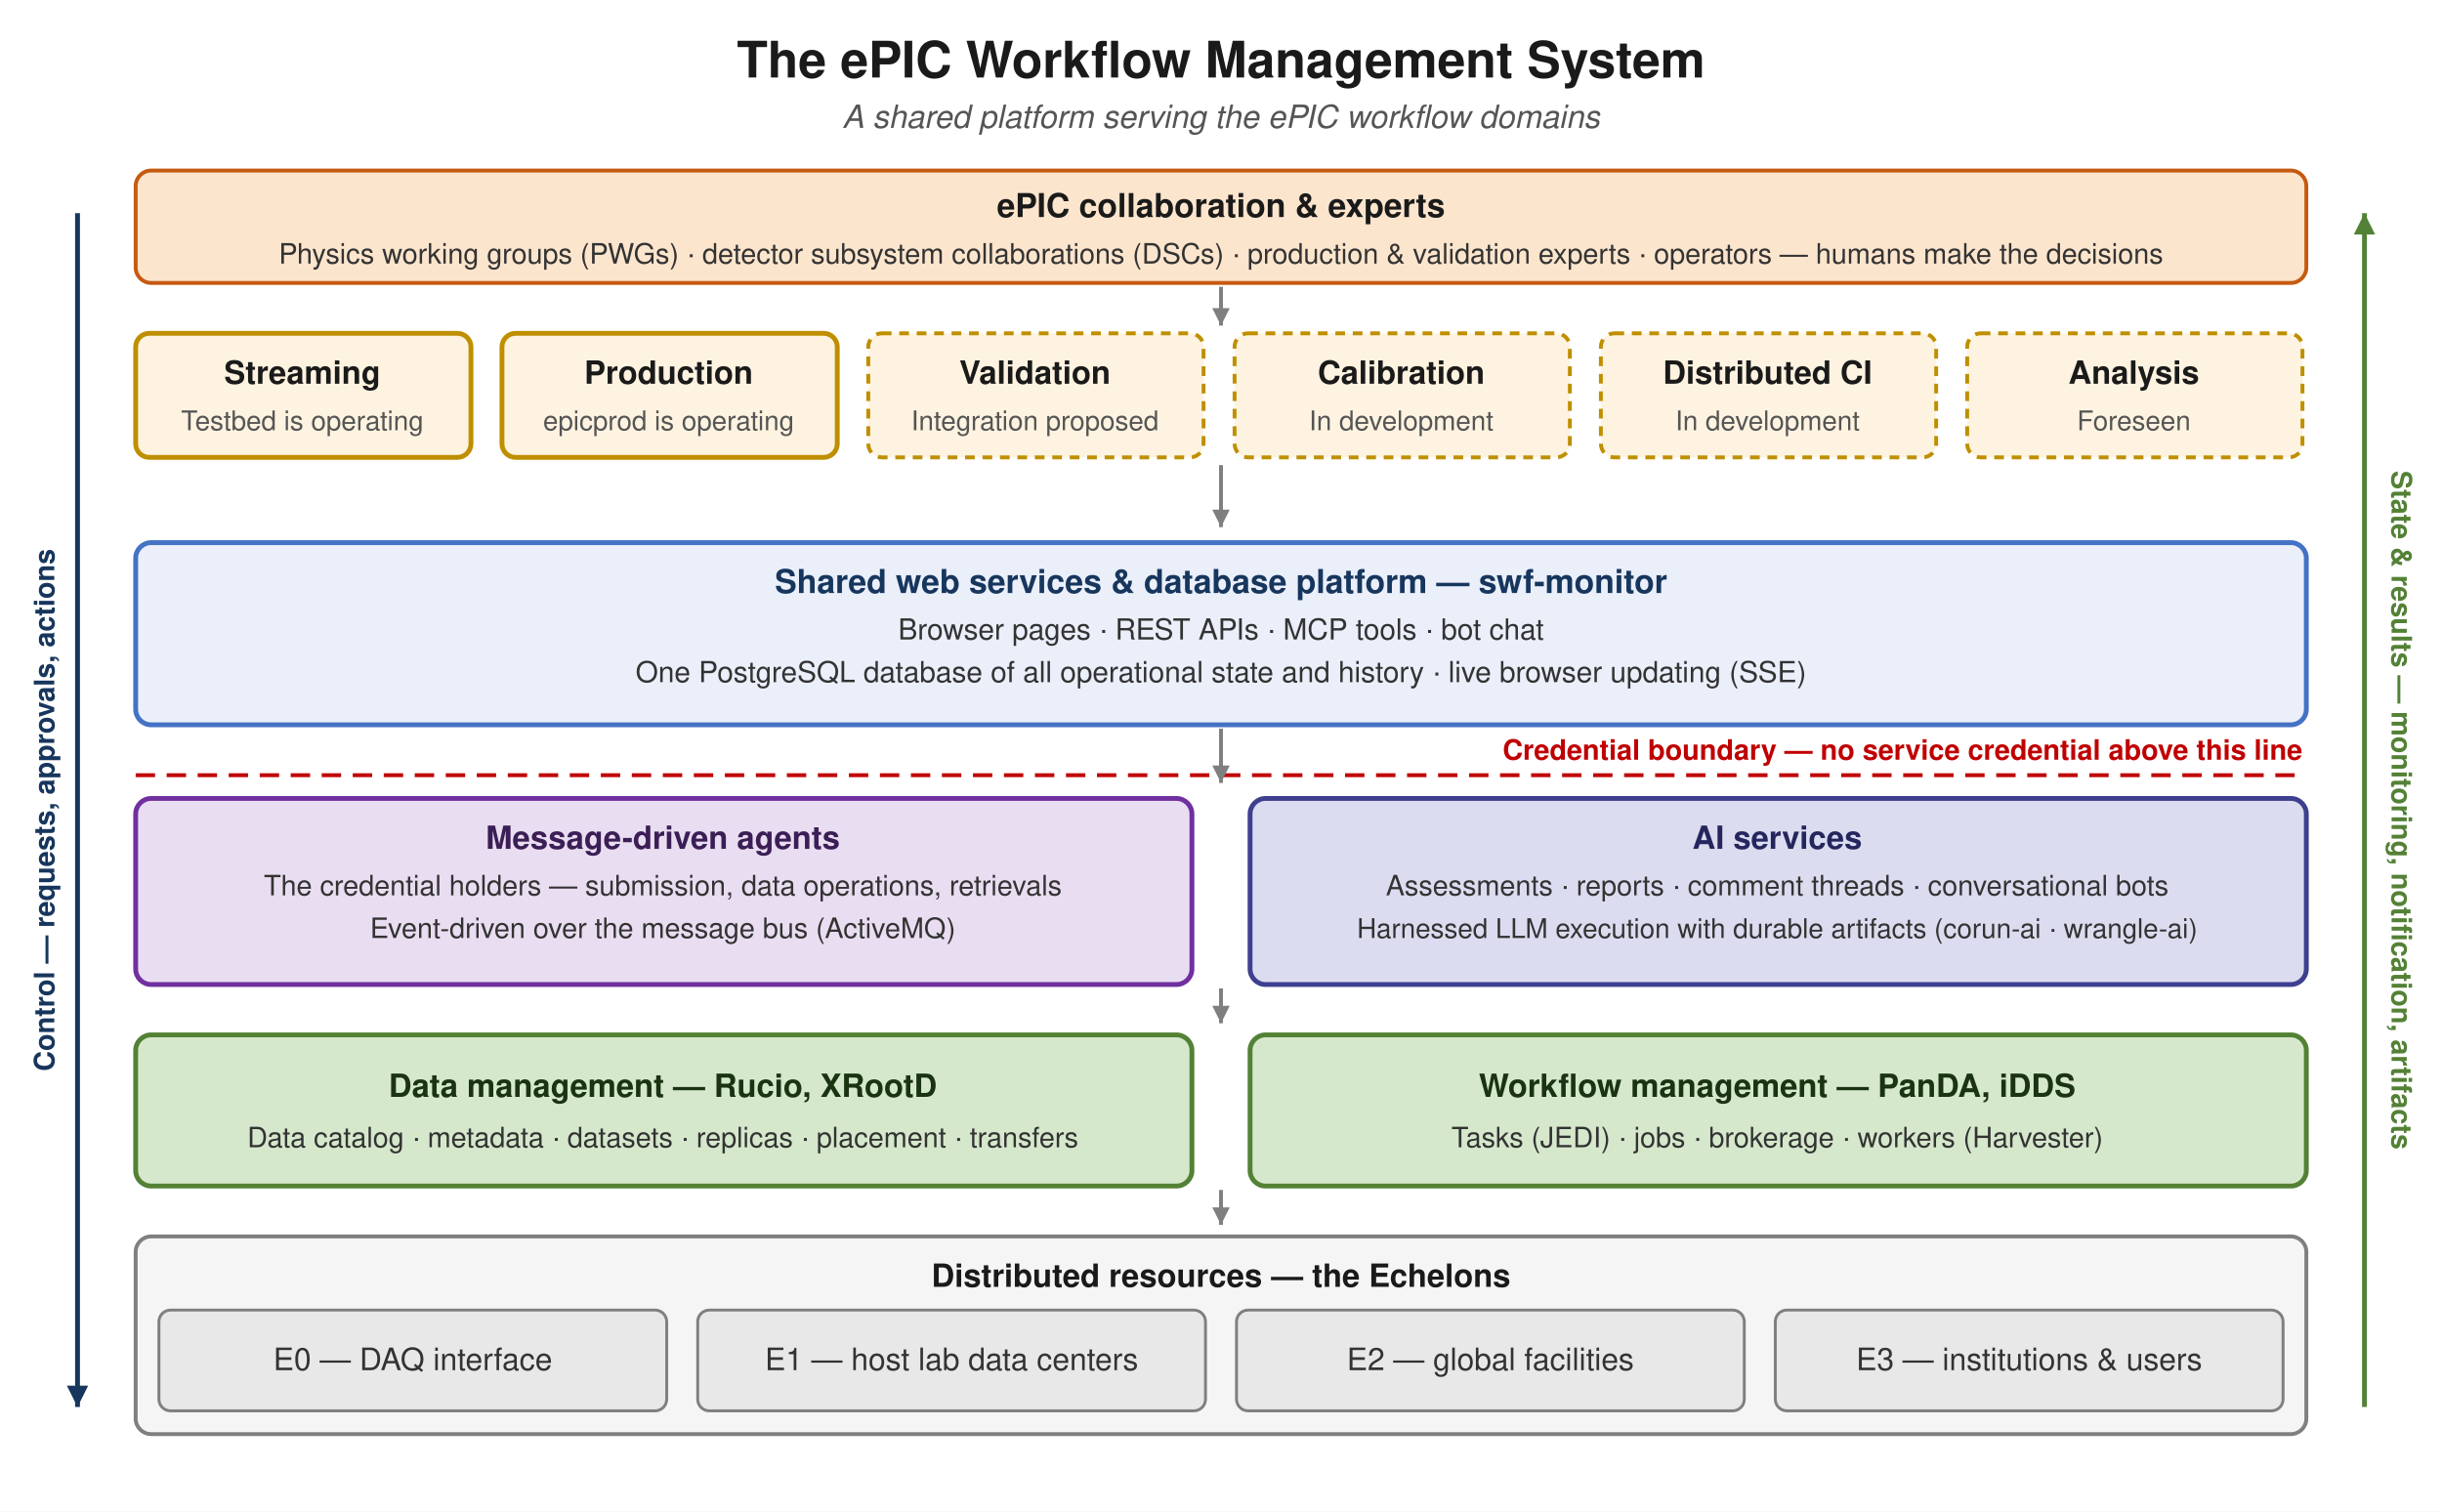
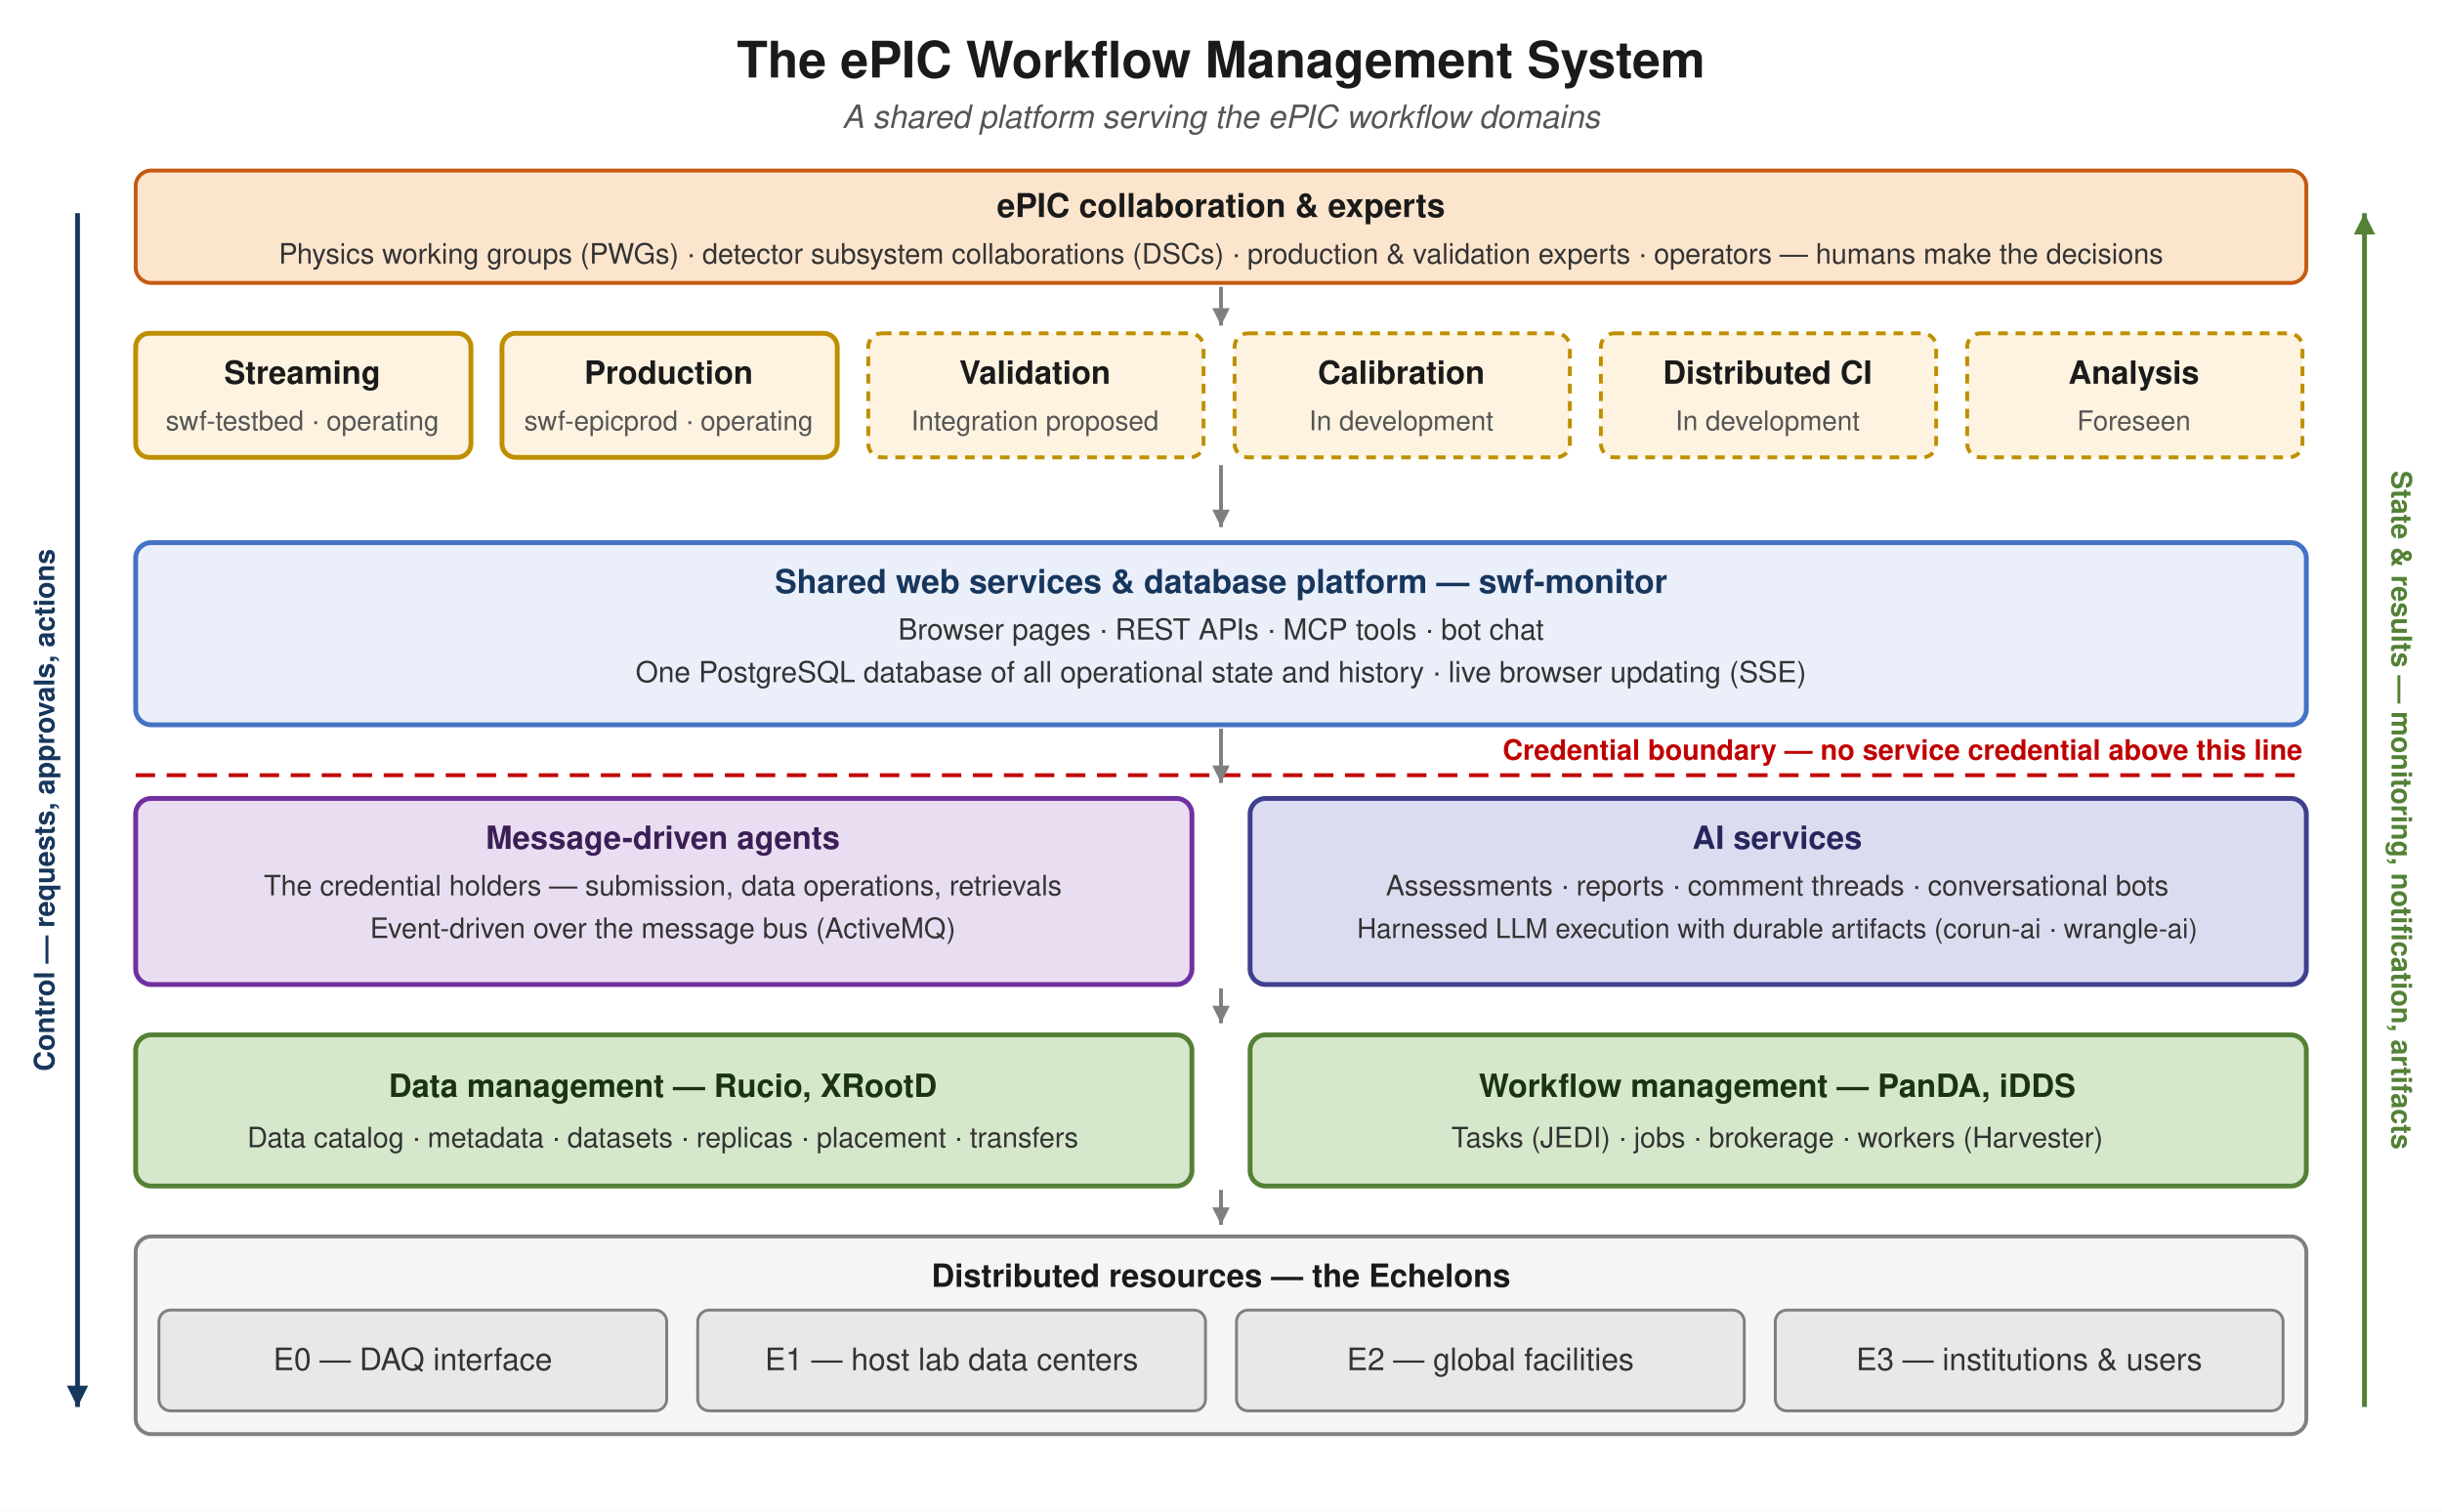
<svg xmlns="http://www.w3.org/2000/svg" viewBox="0 0 1260 780" font-family="Helvetica, Arial, sans-serif">
  <defs>
    <marker id="wpArrowGray" markerUnits="userSpaceOnUse" markerWidth="11" markerHeight="9" refX="9" refY="4.5" orient="auto">
      <path d="M0,0 L9,4.5 L0,9 z" fill="#7f7f7f" />
    </marker>
    <marker id="wpArrowNavy" markerUnits="userSpaceOnUse" markerWidth="13" markerHeight="11" refX="11" refY="5.5" orient="auto">
      <path d="M0,0 L11,5.5 L0,11 z" fill="#17365d" />
    </marker>
    <marker id="wpArrowGreen" markerUnits="userSpaceOnUse" markerWidth="13" markerHeight="11" refX="11" refY="5.5" orient="auto">
      <path d="M0,0 L11,5.5 L0,11 z" fill="#538135" />
    </marker>
  </defs>
  <rect x="0" y="0" width="1260" height="780" fill="#ffffff" />
  <text x="630" y="40" text-anchor="middle" font-size="26" font-weight="bold" fill="#1a1a1a">The ePIC Workflow Management System</text>
  <text x="630" y="66" text-anchor="middle" font-size="16.5" font-style="italic" fill="#555555">A shared platform serving the ePIC workflow domains</text>
  <rect x="70" y="88" width="1120" height="58" rx="8" fill="#fce5cd" stroke="#c55a11" stroke-width="2" />
  <text x="630" y="112" text-anchor="middle" font-size="17" font-weight="bold" fill="#1a1a1a">ePIC collaboration &amp; experts</text>
  <text x="630" y="136" text-anchor="middle" font-size="14.5" fill="#333333">Physics working groups (PWGs) · detector subsystem collaborations (DSCs) · production &amp; validation experts · operators — humans make the decisions</text>
  <line x1="630" y1="148" x2="630" y2="168" stroke="#7f7f7f" stroke-width="2" marker-end="url(#wpArrowGray)" />
  <rect x="70" y="172" width="173" height="64" rx="7" fill="#fdf3e0" stroke="#bf8f00" stroke-width="2.5" />
  <text x="156" y="198" text-anchor="middle" font-size="16.5" font-weight="bold" fill="#1a1a1a">Streaming</text>
-   <text x="156" y="222" text-anchor="middle" font-size="14" fill="#555555">Testbed is operating</text>
+   <text x="156" y="222" text-anchor="middle" font-size="14" fill="#555555">swf-testbed · operating</text>
  <rect x="259" y="172" width="173" height="64" rx="7" fill="#fdf3e0" stroke="#bf8f00" stroke-width="2.5" />
  <text x="345" y="198" text-anchor="middle" font-size="16.5" font-weight="bold" fill="#1a1a1a">Production</text>
-   <text x="345" y="222" text-anchor="middle" font-size="14" fill="#555555">epicprod is operating</text>
+   <text x="345" y="222" text-anchor="middle" font-size="14" fill="#555555">swf-epicprod · operating</text>
  <rect x="448" y="172" width="173" height="64" rx="7" fill="#fdf3e0" stroke="#bf8f00" stroke-width="2" stroke-dasharray="5,4" />
  <text x="534" y="198" text-anchor="middle" font-size="16.5" font-weight="bold" fill="#1a1a1a">Validation</text>
  <text x="534" y="222" text-anchor="middle" font-size="14" fill="#555555">Integration proposed</text>
  <rect x="637" y="172" width="173" height="64" rx="7" fill="#fdf3e0" stroke="#bf8f00" stroke-width="2" stroke-dasharray="5,4" />
  <text x="723" y="198" text-anchor="middle" font-size="16.5" font-weight="bold" fill="#1a1a1a">Calibration</text>
  <text x="723" y="222" text-anchor="middle" font-size="14" fill="#555555">In development</text>
  <rect x="826" y="172" width="173" height="64" rx="7" fill="#fdf3e0" stroke="#bf8f00" stroke-width="2" stroke-dasharray="5,4" />
  <text x="912" y="198" text-anchor="middle" font-size="16.5" font-weight="bold" fill="#1a1a1a">Distributed CI</text>
  <text x="912" y="222" text-anchor="middle" font-size="14" fill="#555555">In development</text>
  <rect x="1015" y="172" width="173" height="64" rx="7" fill="#fdf3e0" stroke="#bf8f00" stroke-width="2" stroke-dasharray="5,4" />
  <text x="1101" y="198" text-anchor="middle" font-size="16.5" font-weight="bold" fill="#1a1a1a">Analysis</text>
  <text x="1101" y="222" text-anchor="middle" font-size="14" fill="#555555">Foreseen</text>
  <line x1="630" y1="240" x2="630" y2="272" stroke="#7f7f7f" stroke-width="2" marker-end="url(#wpArrowGray)" />
  <rect x="70" y="280" width="1120" height="94" rx="8" fill="#eaeffa" stroke="#4472c4" stroke-width="2.5" />
  <text x="630" y="306" text-anchor="middle" font-size="17" font-weight="bold" fill="#17365d">Shared web services &amp; database platform — swf-monitor</text>
  <text x="630" y="330" text-anchor="middle" font-size="15" fill="#333333">Browser pages · REST APIs · MCP tools · bot chat</text>
  <text x="630" y="352" text-anchor="middle" font-size="15" fill="#333333">One PostgreSQL database of all operational state and history · live browser updating (SSE)</text>
  <text x="1188" y="392" text-anchor="end" font-size="14.5" font-weight="bold" fill="#c00000">Credential boundary — no service credential above this line</text>
  <line x1="70" y1="400" x2="1190" y2="400" stroke="#c00000" stroke-width="2" stroke-dasharray="10,6" />
  <line x1="630" y1="376" x2="630" y2="404" stroke="#7f7f7f" stroke-width="2" marker-end="url(#wpArrowGray)" />
  <rect x="70" y="412" width="545" height="96" rx="8" fill="#e9def1" stroke="#7030a0" stroke-width="2.5" />
  <text x="342" y="438" text-anchor="middle" font-size="16.5" font-weight="bold" fill="#3b1e56">Message-driven agents</text>
  <text x="342" y="462" text-anchor="middle" font-size="14.5" fill="#333333">The credential holders — submission, data operations, retrievals</text>
  <text x="342" y="484" text-anchor="middle" font-size="14.5" fill="#333333">Event-driven over the message bus (ActiveMQ)</text>
  <rect x="645" y="412" width="545" height="96" rx="8" fill="#dcdcf0" stroke="#3f3f8f" stroke-width="2.5" />
  <text x="917" y="438" text-anchor="middle" font-size="16.5" font-weight="bold" fill="#26265e">AI services</text>
  <text x="917" y="462" text-anchor="middle" font-size="14.5" fill="#333333">Assessments · reports · comment threads · conversational bots</text>
  <text x="917" y="484" text-anchor="middle" font-size="14" fill="#333333">Harnessed LLM execution with durable artifacts (corun-ai · wrangle-ai)</text>
  <line x1="630" y1="510" x2="630" y2="528" stroke="#7f7f7f" stroke-width="2" marker-end="url(#wpArrowGray)" />
  <rect x="70" y="534" width="545" height="78" rx="8" fill="#d6e8cc" stroke="#538135" stroke-width="2.5" />
  <text x="342" y="566" text-anchor="middle" font-size="16.5" font-weight="bold" fill="#1a3311">Data management — Rucio, XRootD</text>
  <text x="342" y="592" text-anchor="middle" font-size="14.5" fill="#333333">Data catalog · metadata · datasets · replicas · placement · transfers</text>
  <rect x="645" y="534" width="545" height="78" rx="8" fill="#d6e8cc" stroke="#538135" stroke-width="2.5" />
  <text x="917" y="566" text-anchor="middle" font-size="16.5" font-weight="bold" fill="#1a3311">Workflow management — PanDA, iDDS</text>
  <text x="917" y="592" text-anchor="middle" font-size="14.5" fill="#333333">Tasks (JEDI) · jobs · brokerage · workers (Harvester)</text>
  <line x1="630" y1="614" x2="630" y2="632" stroke="#7f7f7f" stroke-width="2" marker-end="url(#wpArrowGray)" />
  <rect x="70" y="638" width="1120" height="102" rx="8" fill="#f5f5f5" stroke="#7f7f7f" stroke-width="2" />
  <text x="630" y="664" text-anchor="middle" font-size="16.5" font-weight="bold" fill="#1a1a1a">Distributed resources — the Echelons</text>
  <rect x="82" y="676" width="262" height="52" rx="6" fill="#e8e8e8" stroke="#7f7f7f" stroke-width="1.5" />
  <text x="213" y="707" text-anchor="middle" font-size="16" fill="#333333">E0 — DAQ interface</text>
  <rect x="360" y="676" width="262" height="52" rx="6" fill="#e8e8e8" stroke="#7f7f7f" stroke-width="1.5" />
  <text x="491" y="707" text-anchor="middle" font-size="16" fill="#333333">E1 — host lab data centers</text>
  <rect x="638" y="676" width="262" height="52" rx="6" fill="#e8e8e8" stroke="#7f7f7f" stroke-width="1.5" />
  <text x="769" y="707" text-anchor="middle" font-size="16" fill="#333333">E2 — global facilities</text>
  <rect x="916" y="676" width="262" height="52" rx="6" fill="#e8e8e8" stroke="#7f7f7f" stroke-width="1.5" />
  <text x="1047" y="707" text-anchor="middle" font-size="16" fill="#333333">E3 — institutions &amp; users</text>
  <line x1="40" y1="110" x2="40" y2="726" stroke="#17365d" stroke-width="2.5" marker-end="url(#wpArrowNavy)" />
  <text x="28" y="418" text-anchor="middle" font-size="14.5" font-weight="bold" fill="#17365d" transform="rotate(-90 28 418)">Control — requests, approvals, actions</text>
  <line x1="1220" y1="726" x2="1220" y2="110" stroke="#538135" stroke-width="2.5" marker-end="url(#wpArrowGreen)" />
  <text x="1234" y="418" text-anchor="middle" font-size="14.5" font-weight="bold" fill="#538135" transform="rotate(90 1234 418)">State &amp; results — monitoring, notification, artifacts</text>
</svg>
